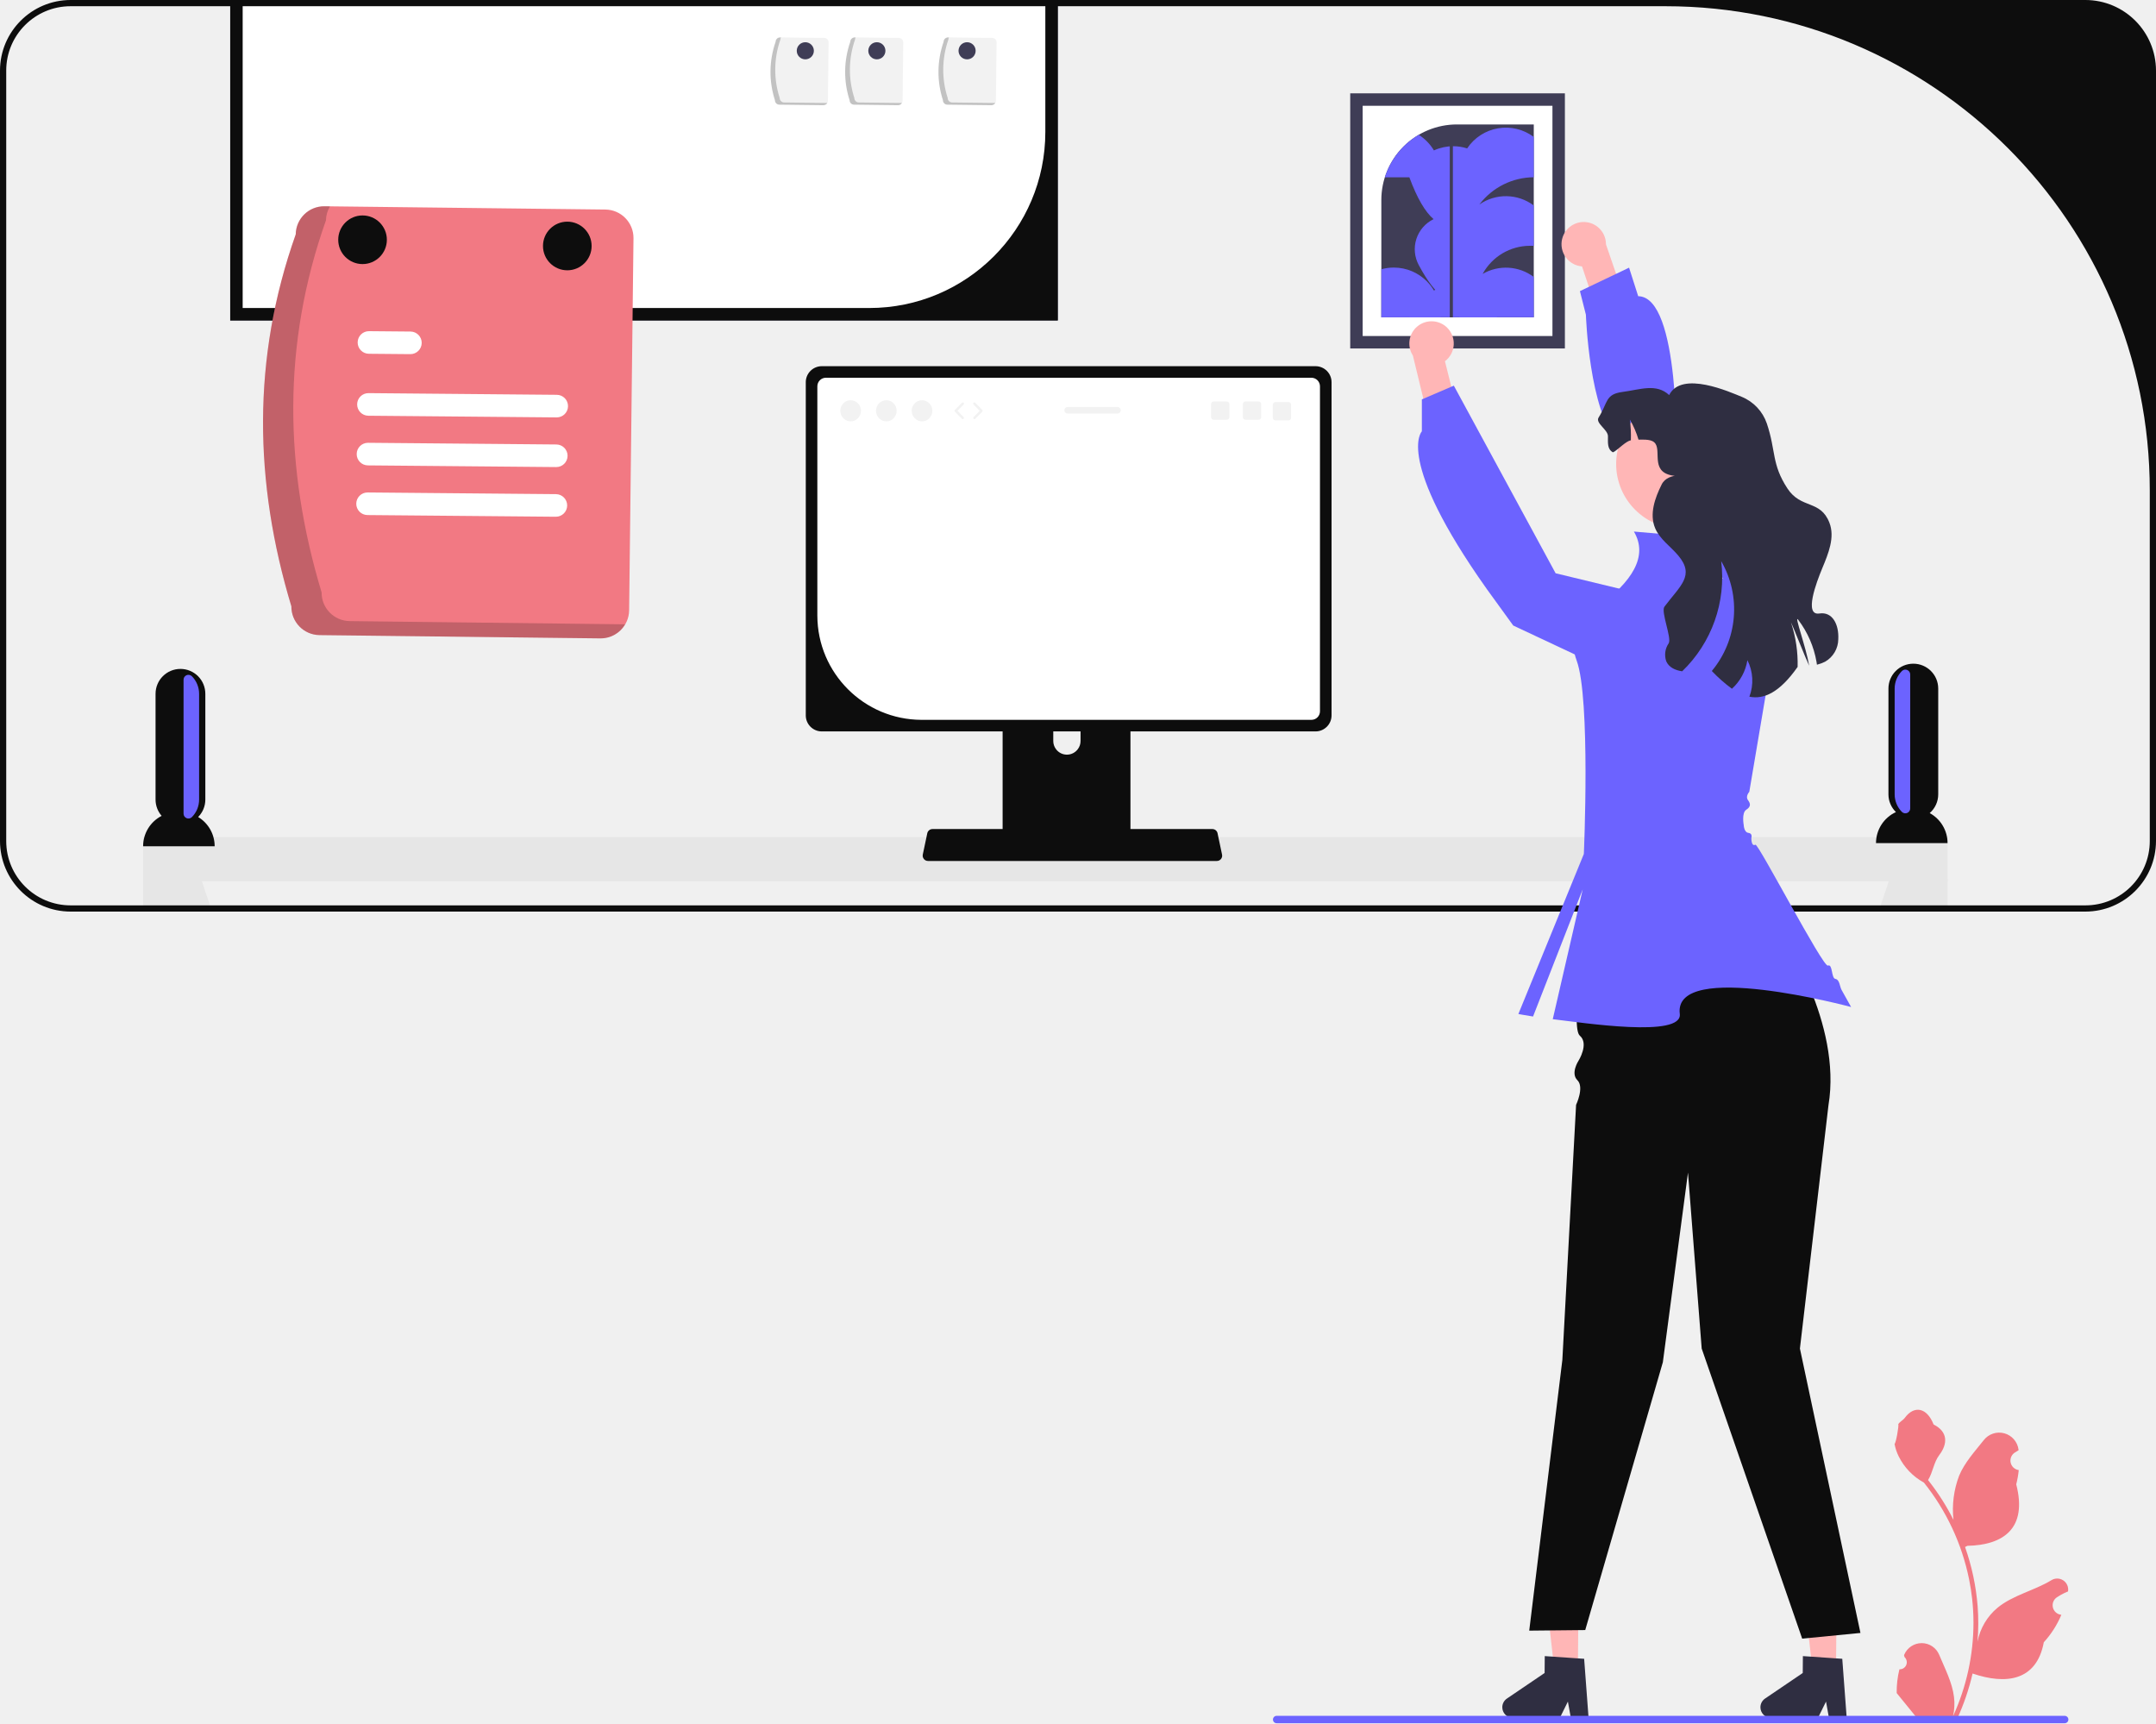
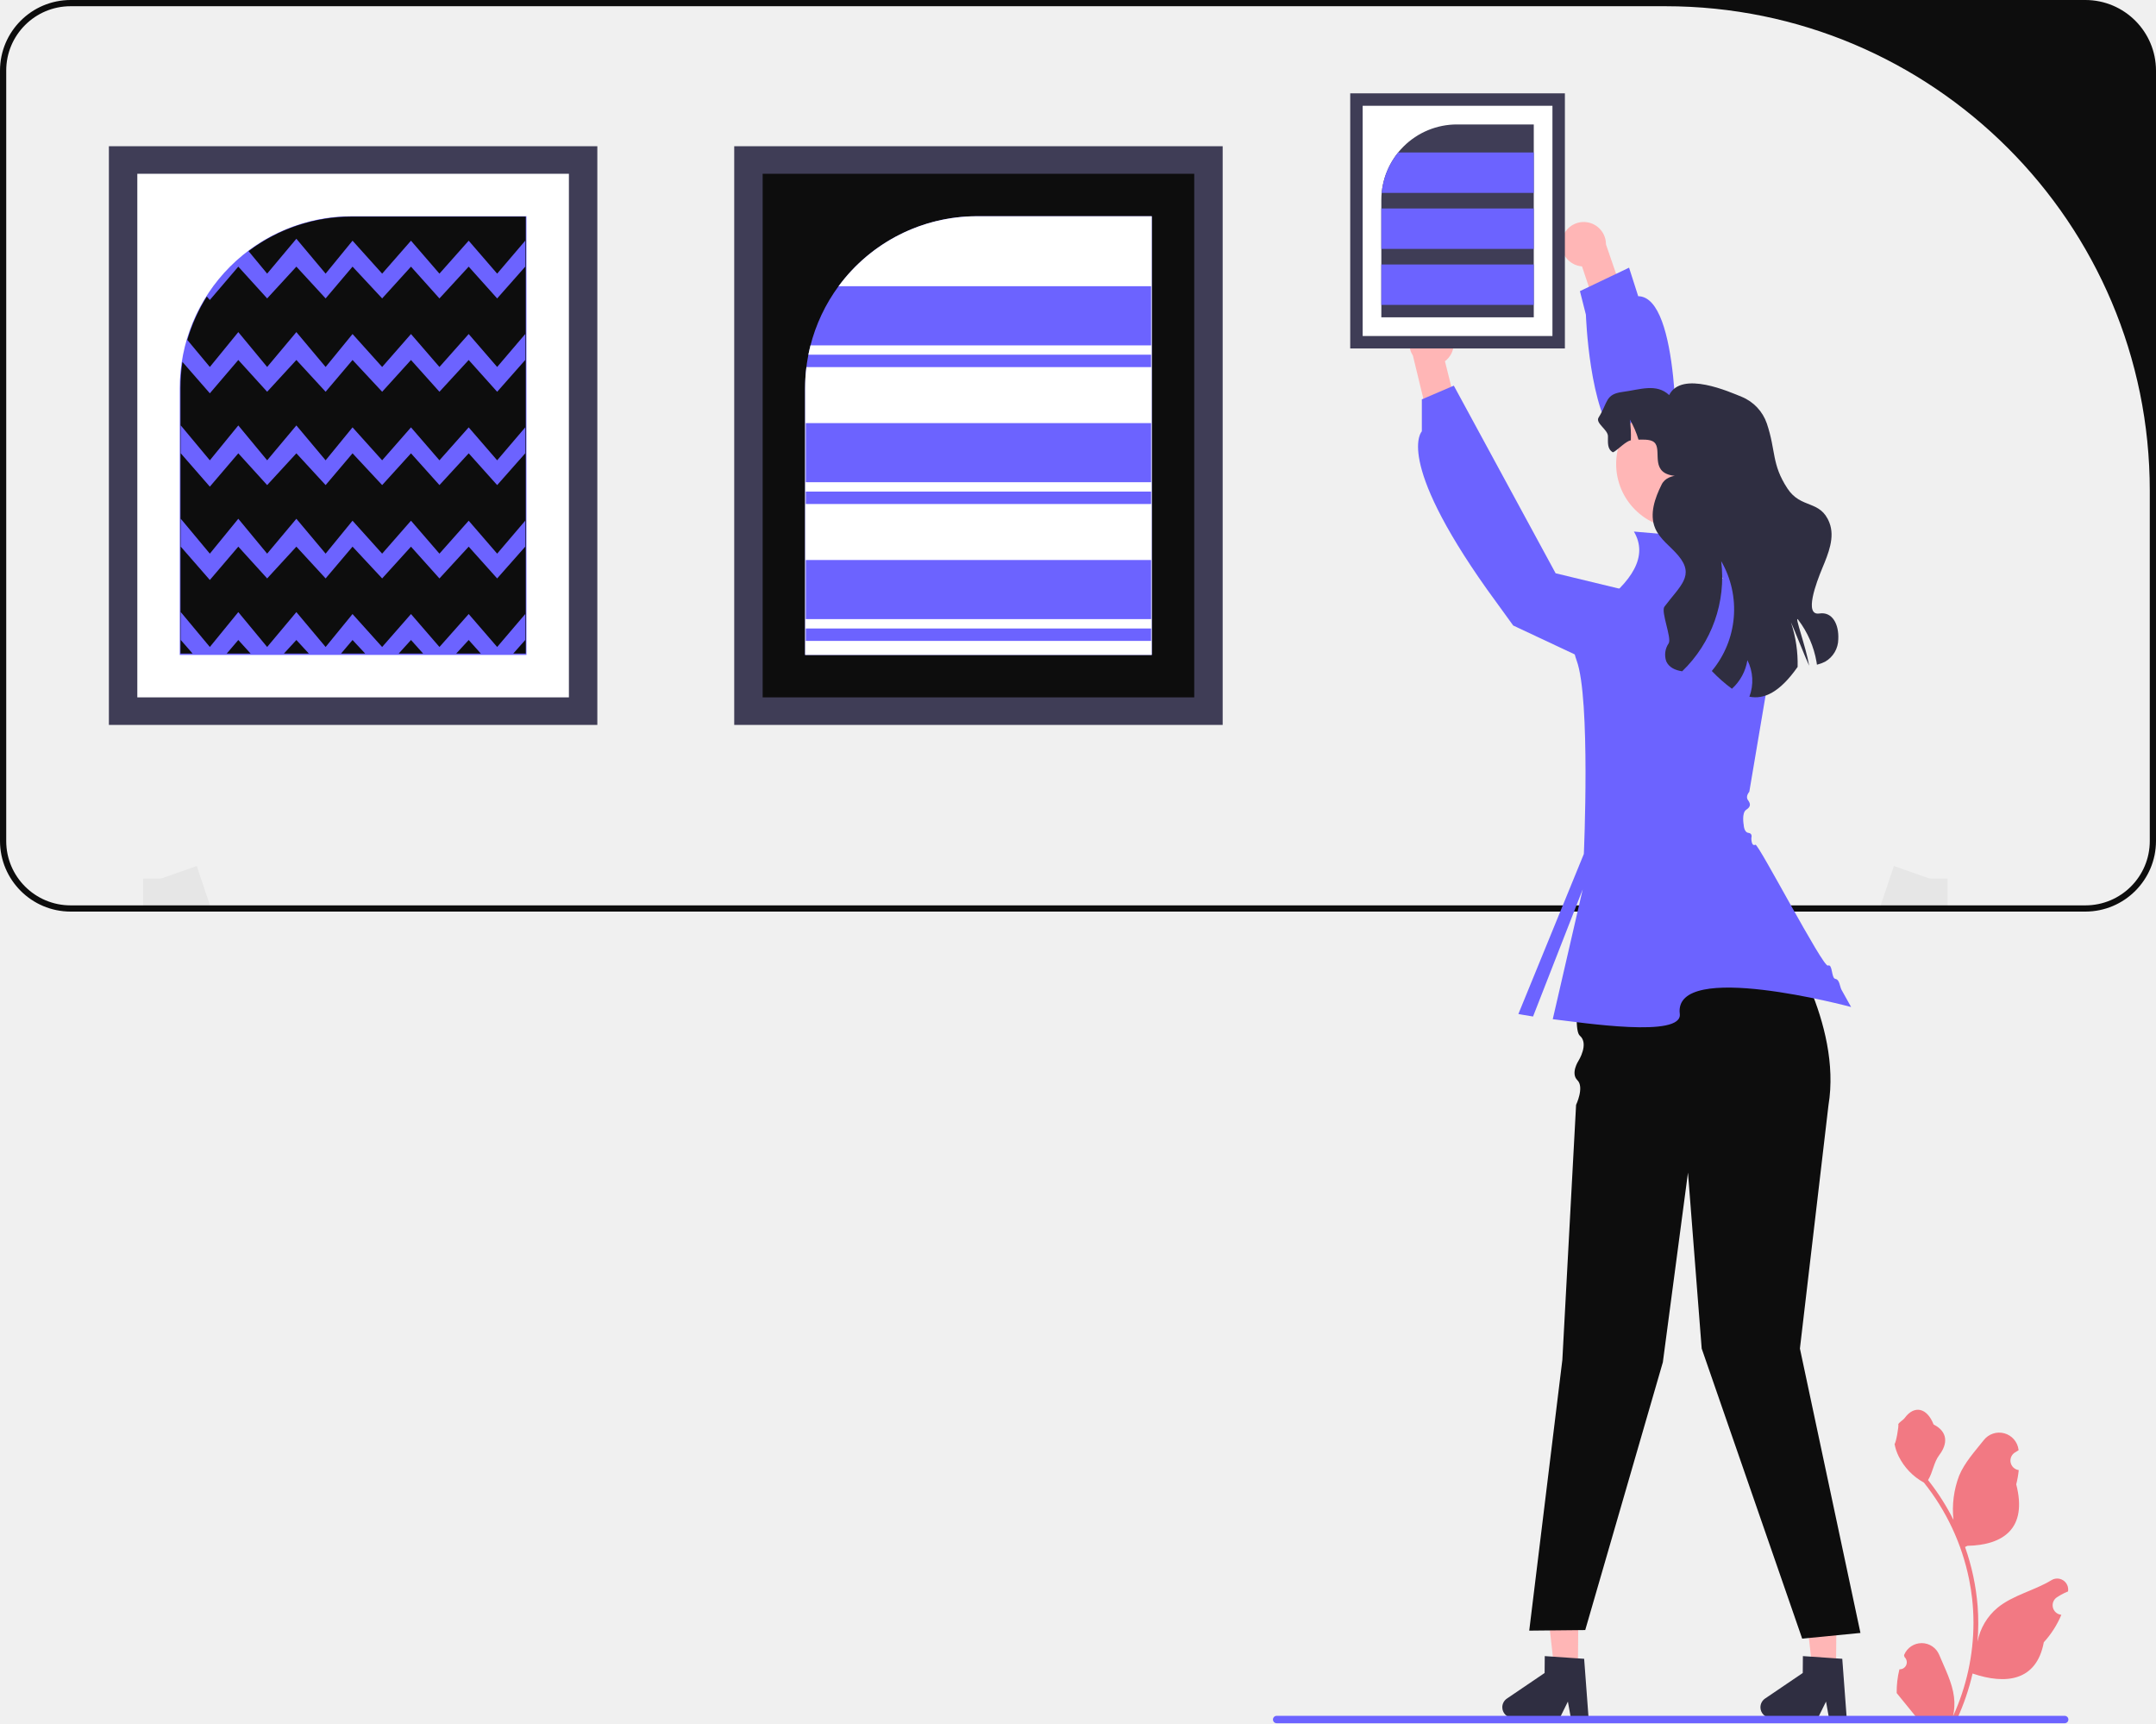
<svg xmlns="http://www.w3.org/2000/svg" width="693" height="553.877" viewBox="0 0 693 553.877">
  <defs>
-     <style>.a{fill:#e6e6e6;}.b{fill:#0d0d0d;}.c{fill:#3f3d56;}.d{fill:#fff;}.e{fill:#f27983;}.f{opacity:0.2;isolation:isolate;}.g{fill:#f2f2f2;}.h{fill:#6c63ff;}.i{fill:#ffb6b6;}.j{fill:#2f2e41;}</style>
+     <style>.a{fill:#e6e6e6;}.b{fill:#0d0d0d;}.c{fill:#ffb6b6;}.d{fill:#2f2e41;}.e{fill:#6c63ff;}.f{fill:#f27983;}.g{fill:#3f3d56;}.h{fill:#fff;}</style>
  </defs>
-   <rect class="a" width="580" height="14.233" transform="translate(46 269.036)" />
-   <path class="b" d="M63.693,262.6A7.957,7.957,0,0,0,66,257V223a8.015,8.015,0,0,0-2.34-5.66A7.985,7.985,0,0,0,58,215a8,8,0,0,0-8,8v34a7.962,7.962,0,0,0,1.956,5.232A10.992,10.992,0,0,0,46,272H69A10.982,10.982,0,0,0,63.693,262.6Z" />
-   <path class="b" d="M620.262,261.339A7.973,7.973,0,0,0,623,255.322v-34a8,8,0,0,0-8-8,7.989,7.989,0,0,0-8,8v34a7.954,7.954,0,0,0,2.406,5.692A10.992,10.992,0,0,0,603,271h23A11,11,0,0,0,620.262,261.339Z" />
-   <rect class="a" width="14.23" height="10.62" transform="translate(46 282.38)" />
-   <path class="a" d="M68.18,293H53.11l-.66-2-2.56-7.73-.07-.21,1.94-.68,11.49-4.03,1.65,4.92L67.5,291Z" />
-   <path class="a" d="M622.18,283.06l-.07.21L619.55,291l-.66,2H603.82l.68-2,2.6-7.73,1.65-4.92,11.49,4.03Z" />
-   <rect class="a" width="14.23" height="10.62" transform="translate(611.77 282.38)" />
-   <rect class="c" width="266" height="103" transform="translate(74)" />
-   <rect class="b" width="266" height="103" transform="translate(74)" />
-   <path class="d" d="M78,0V99H279.394A56.606,56.606,0,0,0,336,42.394V0Z" />
-   <path class="b" d="M670.31,0H22.69A22.717,22.717,0,0,0,0,22.69V270.31A22.717,22.717,0,0,0,22.69,293H670.31A22.717,22.717,0,0,0,693,270.31V22.69A22.717,22.717,0,0,0,670.31,0ZM691,270.31A20.686,20.686,0,0,1,670.31,291H22.69A20.686,20.686,0,0,1,2,270.31V22.69A20.686,20.686,0,0,1,22.69,2H535.32A155.68,155.68,0,0,1,691,157.68Z" />
-   <path class="b" d="M361.37,209.23H324.24a1.978,1.978,0,0,0-1.97,1.99v58.65h41.09V211.22a1.989,1.989,0,0,0-1.99-1.99Zm-14.05,28.95a4.322,4.322,0,0,1-.89,2.63,4.365,4.365,0,0,1-6.99,0,4.322,4.322,0,0,1-.89-2.63v-6.81a4.385,4.385,0,0,1,8.77,0Z" />
-   <path class="c" d="M322.14,268v5.65a1.105,1.105,0,0,0,1.1,1.11h39.14a1.112,1.112,0,0,0,1.1-1.11V268H322.14Z" />
-   <path class="b" d="M422.86,117.7H264.14a5.151,5.151,0,0,0-5.14,5.14v107.1a5.153,5.153,0,0,0,5.14,5.15H422.86a5.153,5.153,0,0,0,5.14-5.15V122.84a5.151,5.151,0,0,0-5.14-5.14Z" />
-   <path class="d" d="M421.52,121.41H265.47a2.75,2.75,0,0,0-2.75,2.75v73.732A33.577,33.577,0,0,0,296.2,231.37H421.53a2.758,2.758,0,0,0,2.75-2.75V124.17a2.768,2.768,0,0,0-2.76-2.76Z" />
-   <path class="b" d="M392.8,274.67l-1.19-5.63-.25-1.21a1.7,1.7,0,0,0-1.67-1.36H299.72a1.72,1.72,0,0,0-1.67,1.36l-.25,1.21-1.19,5.63a1.711,1.711,0,0,0,.35,1.43,1.693,1.693,0,0,0,1.32.63h92.85a1.7,1.7,0,0,0,1.67-2.06Z" />
-   <rect class="b" width="2.86" height="1.716" rx="0.369" transform="translate(300.384 267.703)" />
-   <rect class="b" width="2.86" height="1.716" rx="0.369" transform="translate(386.106 270.563)" />
-   <rect class="b" width="22.877" height="1.716" rx="0.369" transform="translate(327.769 273.994)" />
-   <path class="e" d="M93.656,194.9c-12-39.8-12.753-79.65,1.4-119.578a9.14,9.14,0,0,1,9.236-9.022L194.6,67.351a9.14,9.14,0,0,1,9.022,9.235l-1.4,119.578a9.14,9.14,0,0,1-9.235,9.022l-90.308-1.056a9.14,9.14,0,0,1-9.022-9.235Z" />
-   <path class="f" d="M112.394,199.631a9.14,9.14,0,0,1-9.022-9.235c-12-39.8-12.753-79.65,1.4-119.578a9.022,9.022,0,0,1,1.3-4.5l-1.777-.021a9.14,9.14,0,0,0-9.236,9.022c-14.151,39.928-13.4,79.781-1.4,119.578a9.14,9.14,0,0,0,9.022,9.235l90.308,1.056a9.1,9.1,0,0,0,7.938-4.519l-88.531-1.035Z" />
-   <path class="d" d="M178.914,134.161l-60.519-.54a3.631,3.631,0,0,1,.065-7.262l60.519.54a3.631,3.631,0,0,1-.065,7.262h0Z" />
-   <path class="d" d="M131.886,113.827l-13.314-.119a3.631,3.631,0,1,1,.042-7.263h.023l13.314.119a3.631,3.631,0,0,1-.065,7.262Z" />
-   <path class="d" d="M178.629,166.088l-60.519-.54a3.631,3.631,0,0,1,.065-7.262l60.519.54a3.631,3.631,0,1,1-.042,7.263Z" />
-   <path class="d" d="M178.771,150.124l-60.519-.54a3.631,3.631,0,0,1,.056-7.262h.009l60.519.54a3.631,3.631,0,0,1-.065,7.262h0Z" />
-   <circle class="b" cx="7.816" cy="7.816" r="7.816" transform="translate(108.717 69.246)" />
-   <circle class="b" cx="7.816" cy="7.816" r="7.816" transform="translate(174.532 71.246)" />
-   <ellipse class="g" cx="3.321" cy="3.395" rx="3.321" ry="3.395" transform="translate(270.101 128.643)" />
-   <ellipse class="g" cx="3.321" cy="3.395" rx="3.321" ry="3.395" transform="translate(281.573 128.643)" />
-   <ellipse class="g" cx="3.321" cy="3.395" rx="3.321" ry="3.395" transform="translate(293.045 128.643)" />
-   <path class="g" d="M309.447,134.721a.391.391,0,0,1-.281-.118l-2.241-2.291a.392.392,0,0,1,0-.549l2.241-2.29a.393.393,0,1,1,.561.549l-1.972,2.016,1.972,2.016a.393.393,0,0,1-.281.667Z" />
-   <path class="g" d="M313.212,134.721a.393.393,0,0,1-.281-.667l1.972-2.016-1.972-2.016a.393.393,0,1,1,.561-.549l2.24,2.29a.392.392,0,0,1,0,.549l-2.24,2.291A.391.391,0,0,1,313.212,134.721Z" />
-   <path class="g" d="M404.515,129.036h-4.166a.86.86,0,0,0-.86.86v4.17a.86.86,0,0,0,.86.86h4.166a.863.863,0,0,0,.864-.86V129.9A.863.863,0,0,0,404.515,129.036Z" />
-   <path class="g" d="M394.3,129.036h-4.166a.86.86,0,0,0-.86.86v4.17a.86.86,0,0,0,.86.86H394.3a.863.863,0,0,0,.864-.86V129.9A.863.863,0,0,0,394.3,129.036Z" />
-   <path class="g" d="M414.136,129.232H409.97a.86.86,0,0,0-.86.86v4.17a.86.86,0,0,0,.86.86h4.166a.863.863,0,0,0,.864-.86v-4.17A.863.863,0,0,0,414.136,129.232Z" />
-   <path class="g" d="M359.191,130.819H343.165a1.048,1.048,0,1,0,0,2.1h16.026a1.048,1.048,0,0,0,0-2.1Z" />
-   <path class="g" d="M303.09,32.19a29.356,29.356,0,0,1,.219-18.752,1.433,1.433,0,0,1,1.448-1.415l14.162.166a1.433,1.433,0,0,1,1.415,1.448l-.219,18.752a1.433,1.433,0,0,1-1.448,1.415L304.5,33.638a1.433,1.433,0,0,1-1.415-1.448Z" />
-   <path class="f" d="M306.028,32.933a1.433,1.433,0,0,1-1.415-1.448,29.356,29.356,0,0,1,.219-18.752,1.415,1.415,0,0,1,.2-.706l-.279,0a1.433,1.433,0,0,0-1.448,1.415,29.356,29.356,0,0,0-.219,18.752,1.433,1.433,0,0,0,1.415,1.448l14.162.166a1.427,1.427,0,0,0,1.245-.709l-13.883-.162Z" />
-   <path class="g" d="M273.09,32.19a29.356,29.356,0,0,1,.219-18.752,1.433,1.433,0,0,1,1.448-1.415l14.162.166a1.433,1.433,0,0,1,1.415,1.448l-.219,18.752a1.433,1.433,0,0,1-1.448,1.415L274.5,33.638a1.433,1.433,0,0,1-1.415-1.448Z" />
-   <path class="f" d="M276.028,32.933a1.433,1.433,0,0,1-1.415-1.448,29.356,29.356,0,0,1,.219-18.752,1.415,1.415,0,0,1,.2-.706l-.279,0a1.433,1.433,0,0,0-1.448,1.415,29.356,29.356,0,0,0-.219,18.752,1.433,1.433,0,0,0,1.415,1.448l14.162.166a1.427,1.427,0,0,0,1.245-.709l-13.883-.162Z" />
-   <path class="g" d="M249.09,32.19a29.356,29.356,0,0,1,.219-18.752,1.433,1.433,0,0,1,1.448-1.415l14.162.166a1.433,1.433,0,0,1,1.415,1.448l-.219,18.752a1.433,1.433,0,0,1-1.448,1.415L250.5,33.638a1.433,1.433,0,0,1-1.415-1.448Z" />
-   <path class="f" d="M252.028,32.933a1.433,1.433,0,0,1-1.415-1.448,29.356,29.356,0,0,1,.219-18.752,1.415,1.415,0,0,1,.2-.706l-.279,0a1.433,1.433,0,0,0-1.448,1.415,29.356,29.356,0,0,0-.219,18.752,1.433,1.433,0,0,0,1.415,1.448l14.162.166a1.427,1.427,0,0,0,1.245-.709l-13.883-.162Z" />
-   <circle class="c" cx="2.751" cy="2.751" r="2.751" transform="translate(256.099 13.572)" />
-   <circle class="c" cx="2.751" cy="2.751" r="2.751" transform="translate(279.099 13.572)" />
-   <circle class="c" cx="2.751" cy="2.751" r="2.751" transform="translate(308.099 13.572)" />
-   <path class="h" d="M64,223v34a7.973,7.973,0,0,1-2.341,5.654A1.572,1.572,0,0,1,59,261.513V218.474a1.568,1.568,0,0,1,2.637-1.157l.023.022A8.015,8.015,0,0,1,64,223Z" />
-   <path class="h" d="M609,221.323v34a7.973,7.973,0,0,0,2.341,5.654A1.572,1.572,0,0,0,614,259.836V216.8a1.568,1.568,0,0,0-2.637-1.157l-.023.022A8.015,8.015,0,0,0,609,221.323Z" />
-   <rect class="c" width="69" height="82" transform="translate(434 30)" />
-   <path class="d" d="M438,108h61V34H438Z" />
-   <path class="c" d="M468.34,40A24.291,24.291,0,0,0,444,64.34V102h49V40Z" />
-   <path class="h" d="M481.181,101.972H453a14.965,14.965,0,0,1,14.091-9.965,14.575,14.575,0,0,1,4.494.7A14.957,14.957,0,0,1,481.181,101.972Z" />
-   <path class="h" d="M448,86a15.086,15.086,0,0,0-4,.54V102h18.96c.03-.33.04-.66.04-1a15,15,0,0,0-15-15Z" />
-   <path class="h" d="M493,56.972V44.017A14.943,14.943,0,0,0,471.585,47.7a14.574,14.574,0,0,0-4.494-.7,14.843,14.843,0,0,0-6.1,1.305c-.03.013-.057.031-.086.044-.009-.015-.017-.031-.026-.046a15.061,15.061,0,0,0-4.85-4.97A24.418,24.418,0,0,0,445.12,57h7.891c2.517,6.8,5.114,11.134,7.777,13.439a10.744,10.744,0,0,0-4.739,14.793c5.682,10.583,10.108,12.781,13.9,10.745a14.9,14.9,0,0,0-.866,5c0,.339.01.668.04,1H493V89.018a14.926,14.926,0,0,0-16.437-.982l.047-.084A17.366,17.366,0,0,1,491.727,79H493V66.046a14.93,14.93,0,0,0-17.5-.308l.1-.125a22.08,22.08,0,0,1,17.4-8.64h0Z" />
-   <rect class="c" width="1" height="57" transform="translate(466 45)" />
-   <path class="i" d="M507.178,536.66l-7.585-.064-3.358-29.94,11.2.094Z" />
-   <path class="j" d="M482.881,548.722a3.4,3.4,0,0,0,3.362,3.421l15.082.126,2.64-5.352.97,5.379,5.691.052-1.437-19.185-1.98-.132-8.076-.557-2.605-.174-.046,5.428-12.115,8.217a3.39,3.39,0,0,0-1.486,2.777Z" />
-   <path class="i" d="M590.147,536.66l-7.585-.064-3.358-29.94,11.2.094Z" />
-   <path class="j" d="M565.85,548.722a3.4,3.4,0,0,0,3.362,3.421l15.082.126,2.64-5.352.97,5.379,5.691.052-1.437-19.185-1.98-.132-8.076-.557L579.5,532.3l-.046,5.428-12.115,8.217a3.39,3.39,0,0,0-1.486,2.777Z" />
-   <path class="i" d="M465.068,105.229a7.154,7.154,0,0,1-.621,10.878L473.1,150.7l-8.98,4.745-9.974-41.161a7.144,7.144,0,0,1,10.924-9.054Z" />
-   <path class="b" d="M509.539,300.493h63.272s19.316,28.319,14.91,54.751l-9.178,78.2L598,524.853l-18.723,1.836L546.971,433.44,542.565,376.9l-8.077,60.942-24.95,86.088-18,.185,10.646-87.007,4.415-81.984s2.7-5.677.426-7.92.335-6.226.335-6.226,3.48-5.508.436-8.1,1.744-32.384,1.744-32.384Z" />
-   <path class="h" d="M595,323.672s-57.271-15.419-55.068,2.2c.975,7.8-30.97,2.871-40.831,1.711l9.626-41.727-15.962,40.868c-2.908-.455-4.714-.808-4.714-.808l21.043-51.441s2.2-49.928-2.313-62.168,6.718-17.13,6.718-17.13c11.1-8.233,16.394-16.365,11.682-24.325l24.3,2.093,2.2,11.953,20.661,10.059-10.068,59.547s-1.31,1.446-.445,2.631,1.015,2.13-.529,3.126-.824,4.873-.824,4.873.073,2.4,1.513,2.564.949,1.609.949,1.609-.094,2.91,1.3,2.2c.936-.475,21.719,39.483,23.3,38.845s1.038,4.075,2.413,4.288,1.384,2.467,1.977,3.527c1.892,3.381,3.068,5.5,3.068,5.5Z" />
-   <path class="h" d="M530.1,215.429l2.5-23.3-32.578-7.869-32.717-60.3-10.279,4.405v10.279s-8.811,8.811,20.905,50.727l8.464,11.683,46.2,21.7-2.5-7.323Z" />
-   <path class="i" d="M502.115,76.792a7.154,7.154,0,0,0,6.383,8.83l11.348,33.8,10.122-.84L516.2,78.535a7.144,7.144,0,0,0-14.081-1.743Z" />
-   <path class="h" d="M571.68,203.339h0a15.32,15.32,0,0,0,2.081-24l-34.937-32.734s1.318-51.279-12.26-51.4l-2.935-9.171-15.793,7.537,1.919,7.58s1.033,31.368,10.311,40.722c.168,13.214,5.706,16.716,5.706,16.716l45.908,44.75Z" />
-   <circle class="i" cx="20.816" cy="20.816" r="20.816" transform="translate(519.48 128.304)" />
-   <path class="j" d="M590.876,205.448a8.416,8.416,0,0,1-4.23,7.23,12.974,12.974,0,0,1-2.63.97c-.03-.3-.08-.59-.13-.88a31.092,31.092,0,0,0-5.9-13.57c-1.43-1.88,2.53,8.78,3.53,14.78-.91-1.82-5.54-13.5-5.84-13.94a1.614,1.614,0,0,0,.06.21,41.918,41.918,0,0,1,2.07,14.11c-5.8,8.27-10.85,10.5-15.5,9.57a14.6,14.6,0,0,0-.64-11.74,15.734,15.734,0,0,1-4.97,9.19,48.609,48.609,0,0,1-6.47-5.71,30.958,30.958,0,0,0,3.02-35.3,41.961,41.961,0,0,1-12.55,35.4c-2.22-.34-4.22-1.22-5.11-3.2a6.425,6.425,0,0,1,.78-5.8c1.03-1.74-2.58-10.15-1.37-11.77,5.06-6.74,9.87-9.98,4.45-16.43-2.49-2.97-5.96-5.25-7.45-8.83-1.88-4.51-.07-9.66,2.11-14.02s9.48-2.33,4.6-2.73c-8.39-.68-4.73-7.49-6.57-10.33-1.03-1.59-3.57-1.33-5.47-1.35a30.1,30.1,0,0,0-2.79-6.47,39.244,39.244,0,0,1,.33,6.68c-1.52.26-3.99,2.81-5.3,3.63l-.48.23c-1.85-1.06-1.575-3.042-1.585-5.182s-4.14-4.19-3-6c3.03-4.79,2.055-7.488,7.676-8.218s10.85-2.86,15,1c4-8,19.57-.94,23.33.57a14.255,14.255,0,0,1,8.07,8.58c2.98,8.9,1.47,13,6.6,20.85,4.39,6.72,10.6,3.55,13.51,11.03,1.83,4.72-.35,9.94-2.29,14.61s-5.95,15.33-.95,14.57c4.26-.66,6.33,3.58,6.09,8.26Z" />
-   <path class="e" d="M610.524,536.544a2.269,2.269,0,0,0,1.645-3.933l-.156-.618.062-.148a6.094,6.094,0,0,1,11.241.042c1.839,4.428,4.179,8.864,4.756,13.546a18.029,18.029,0,0,1-.316,6.2,72.282,72.282,0,0,0,6.575-30.021,69.775,69.775,0,0,0-.433-7.783q-.359-3.178-.995-6.31a73.119,73.119,0,0,0-14.5-30.99,19.459,19.459,0,0,1-8.093-8.4,14.845,14.845,0,0,1-1.35-4.056c.394.052,1.486-5.949,1.188-6.317.549-.833,1.532-1.247,2.131-2.06,2.982-4.043,7.091-3.337,9.236,2.157,4.582,2.313,4.627,6.148,1.815,9.837-1.789,2.347-2.035,5.522-3.6,8.035.161.207.329.407.491.614A73.588,73.588,0,0,1,627.9,488.51a30.592,30.592,0,0,1,1.826-14.21c1.748-4.217,5.025-7.769,7.91-11.415a6.279,6.279,0,0,1,11.184,3.083q.009.081.017.161-.643.363-1.259.77a3.078,3.078,0,0,0,1.241,5.6l.063.01a30.634,30.634,0,0,1-.807,4.579c3.7,14.316-4.29,19.53-15.7,19.764-.252.129-.5.258-.749.381a75.116,75.116,0,0,1,4.043,19.028,71.236,71.236,0,0,1-.052,11.5l.019-.136a18.826,18.826,0,0,1,6.427-10.87c4.946-4.063,11.933-5.559,17.268-8.824a3.533,3.533,0,0,1,5.411,3.437l-.022.143a20.684,20.684,0,0,0-2.319,1.117q-.643.363-1.259.77a3.078,3.078,0,0,0,1.241,5.6l.063.01.129.019a30.653,30.653,0,0,1-5.639,8.829c-2.315,12.5-12.256,13.683-22.89,10.044h-.006A75.093,75.093,0,0,1,629,552.633h-18.02c-.065-.2-.123-.407-.181-.607a20.478,20.478,0,0,0,4.986-.3c-1.337-1.641-2.674-3.294-4.011-4.935a1.121,1.121,0,0,1-.084-.1c-.678-.84-1.363-1.673-2.041-2.512h0a29.989,29.989,0,0,1,.879-7.64h0Z" />
-   <path class="h" d="M409.166,552.687a1.186,1.186,0,0,0,1.19,1.19h253.29a1.19,1.19,0,0,0,0-2.38H410.356a1.187,1.187,0,0,0-1.19,1.19Z" />
+   <g transform="translate(-8262 -3605)">
+     <g transform="translate(8262 3605)">
+       <rect class="a" width="14.23" height="10.62" transform="translate(46 282.38)" />
+       <path class="a" d="M68.18,293H53.11l-.66-2-2.56-7.73-.07-.21,1.94-.68,11.49-4.03,1.65,4.92L67.5,291Z" />
+       <path class="a" d="M622.18,283.06l-.07.21L619.55,291l-.66,2H603.82l.68-2,2.6-7.73,1.65-4.92,11.49,4.03Z" />
+       <rect class="a" width="14.23" height="10.62" transform="translate(611.77 282.38)" />
+       <path class="b" d="M670.31,0H22.69A22.717,22.717,0,0,0,0,22.69V270.31A22.717,22.717,0,0,0,22.69,293H670.31A22.717,22.717,0,0,0,693,270.31V22.69A22.717,22.717,0,0,0,670.31,0ZM691,270.31A20.687,20.687,0,0,1,670.306,291H22.69A20.687,20.687,0,0,1,2,270.306V22.69A20.687,20.687,0,0,1,22.694,2H535.32A155.68,155.68,0,0,1,691,157.68Z" />
+       <path class="c" d="M507.178,536.66l-7.585-.064-3.358-29.94,11.2.094Z" />
+       <path class="d" d="M482.881,548.722a3.4,3.4,0,0,0,3.362,3.421l15.082.126,2.64-5.352.97,5.379,5.691.052-1.437-19.185-1.98-.132-8.076-.557-2.605-.174-.046,5.428-12.115,8.217a3.39,3.39,0,0,0-1.486,2.777Z" />
+       <path class="c" d="M590.147,536.66l-7.585-.064-3.358-29.94,11.2.094Z" />
+       <path class="d" d="M565.85,548.722a3.4,3.4,0,0,0,3.362,3.421l15.082.126,2.64-5.352.97,5.379,5.691.052-1.437-19.185-1.98-.132-8.076-.557-2.6-.174-.046,5.428-12.115,8.217a3.39,3.39,0,0,0-1.486,2.777Z" />
+       <path class="c" d="M465.068,105.229a7.154,7.154,0,0,1-.621,10.878L473.1,150.7l-8.98,4.745-9.974-41.161a7.144,7.144,0,0,1,10.924-9.054Z" />
+       <path class="b" d="M509.539,300.493h63.272s19.316,28.319,14.91,54.751l-9.178,78.2L598,524.853l-18.723,1.836L546.971,433.44l-4.406-56.54-8.077,60.942-24.95,86.088-18,.185,10.646-87.007,4.415-81.984s2.7-5.677.426-7.92.335-6.226.335-6.226,3.48-5.508.436-8.1,1.744-32.384,1.744-32.384Z" />
+       <path class="e" d="M595,323.672s-57.271-15.419-55.068,2.2c.975,7.8-30.97,2.871-40.831,1.711l9.626-41.727-15.962,40.868c-2.908-.455-4.714-.808-4.714-.808l21.043-51.441s2.2-49.928-2.313-62.168,6.718-17.13,6.718-17.13c11.1-8.233,16.394-16.365,11.682-24.325l24.3,2.093,2.2,11.953,20.661,10.059L562.274,254.5s-1.31,1.446-.445,2.631,1.015,2.13-.529,3.126-.824,4.873-.824,4.873.073,2.4,1.513,2.564.949,1.609.949,1.609-.094,2.91,1.3,2.2c.936-.475,21.719,39.483,23.3,38.845s1.038,4.075,2.413,4.288,1.384,2.467,1.977,3.527c1.892,3.381,3.068,5.5,3.068,5.5Z" />
+       <path class="e" d="M530.1,215.429l2.5-23.3-32.578-7.869L467.3,123.96l-10.279,4.4v10.279s-8.811,8.811,20.9,50.727l8.464,11.683,46.2,21.7-2.5-7.323Z" />
+       <path class="c" d="M502.115,76.792a7.154,7.154,0,0,0,6.383,8.83l11.348,33.8,10.122-.84L516.2,78.535a7.144,7.144,0,0,0-14.081-1.743Z" />
+       <path class="e" d="M571.68,203.339h0a15.32,15.32,0,0,0,2.081-24l-34.937-32.734s1.318-51.279-12.26-51.4l-2.935-9.171-15.793,7.537,1.919,7.58s1.033,31.368,10.311,40.722c.168,13.214,5.706,16.716,5.706,16.716l45.908,44.75Z" />
+       <circle class="c" cx="20.816" cy="20.816" r="20.816" transform="translate(519.48 128.304)" />
+       <path class="d" d="M590.876,205.448a8.416,8.416,0,0,1-4.23,7.23,12.975,12.975,0,0,1-2.63.97c-.03-.3-.08-.59-.13-.88a31.093,31.093,0,0,0-5.9-13.57c-1.43-1.88,2.53,8.78,3.53,14.78-.91-1.82-5.54-13.5-5.84-13.94a1.618,1.618,0,0,0,.06.21,41.916,41.916,0,0,1,2.07,14.11c-5.8,8.27-10.85,10.5-15.5,9.57a14.6,14.6,0,0,0-.64-11.74,15.734,15.734,0,0,1-4.97,9.19,48.612,48.612,0,0,1-6.47-5.71,30.958,30.958,0,0,0,3.02-35.3,41.961,41.961,0,0,1-12.55,35.4c-2.22-.34-4.22-1.22-5.11-3.2a6.425,6.425,0,0,1,.78-5.8c1.03-1.74-2.58-10.15-1.37-11.77,5.06-6.74,9.87-9.98,4.45-16.43-2.49-2.97-5.96-5.25-7.45-8.83-1.88-4.51-.07-9.66,2.11-14.02s9.48-2.33,4.6-2.73c-8.39-.68-4.73-7.49-6.57-10.33-1.03-1.59-3.57-1.33-5.47-1.35a30.1,30.1,0,0,0-2.79-6.47,39.242,39.242,0,0,1,.33,6.68c-1.52.26-3.99,2.81-5.3,3.63l-.48.23c-1.85-1.06-1.575-3.042-1.585-5.182s-4.14-4.19-3-6c3.03-4.79,2.055-7.488,7.676-8.218s10.85-2.86,15,1c4-8,19.57-.94,23.33.57a14.255,14.255,0,0,1,8.07,8.58c2.98,8.9,1.47,13,6.6,20.85,4.39,6.72,10.6,3.55,13.51,11.03,1.83,4.72-.35,9.94-2.29,14.61s-5.95,15.33-.95,14.57c4.26-.66,6.33,3.58,6.09,8.26Z" />
+       <path class="f" d="M610.524,536.544a2.269,2.269,0,0,0,1.645-3.933l-.156-.618.062-.148a6.094,6.094,0,0,1,11.241.042c1.839,4.428,4.179,8.864,4.756,13.546a18.029,18.029,0,0,1-.316,6.2,72.281,72.281,0,0,0,6.575-30.021,69.779,69.779,0,0,0-.433-7.783q-.359-3.178-.995-6.31a73.12,73.12,0,0,0-14.5-30.99,19.459,19.459,0,0,1-8.093-8.4,14.845,14.845,0,0,1-1.35-4.056c.394.052,1.486-5.949,1.188-6.317.549-.833,1.532-1.247,2.131-2.06,2.982-4.043,7.091-3.337,9.236,2.157,4.582,2.313,4.627,6.148,1.815,9.837-1.789,2.347-2.035,5.522-3.6,8.035.161.207.329.407.491.614A73.587,73.587,0,0,1,627.9,488.51a30.592,30.592,0,0,1,1.826-14.21c1.748-4.217,5.025-7.769,7.91-11.415a6.279,6.279,0,0,1,11.184,3.083q.009.081.017.161-.643.363-1.259.77a3.078,3.078,0,0,0,1.241,5.6l.063.01a30.642,30.642,0,0,1-.807,4.579c3.7,14.316-4.29,19.53-15.7,19.764-.252.129-.5.258-.749.381a75.117,75.117,0,0,1,4.043,19.028,71.234,71.234,0,0,1-.052,11.5l.019-.136a18.826,18.826,0,0,1,6.427-10.87c4.946-4.063,11.933-5.559,17.268-8.824a3.533,3.533,0,0,1,5.411,3.437l-.022.143a20.684,20.684,0,0,0-2.319,1.117q-.643.363-1.259.77a3.078,3.078,0,0,0,1.241,5.6l.063.01.129.019a30.656,30.656,0,0,1-5.639,8.829c-2.315,12.5-12.256,13.683-22.89,10.044h-.006A75.1,75.1,0,0,1,629,552.633H610.98c-.065-.2-.123-.407-.181-.607a20.475,20.475,0,0,0,4.986-.3c-1.337-1.641-2.674-3.294-4.011-4.935a1.132,1.132,0,0,1-.084-.1c-.678-.84-1.363-1.673-2.041-2.512h0a29.993,29.993,0,0,1,.879-7.64h0Z" />
+       <path class="e" d="M409.166,552.687a1.186,1.186,0,0,0,1.19,1.19h253.29a1.19,1.19,0,0,0,0-2.38H410.356a1.187,1.187,0,0,0-1.19,1.19Z" />
+     </g>
+     <g transform="translate(8262 3605)">
+       <rect class="g" width="69" height="82" transform="translate(434 30)" />
+       <path class="h" d="M438,108h61V34H438Z" />
+     </g>
+     <g transform="translate(-79)">
+       <path class="g" d="M468.34,40A24.291,24.291,0,0,0,444,64.34V102h49V40Z" transform="translate(8341 3605)" />
+       <path class="e" d="M-8262-3547v-13h49v13Zm0-18v-13h49v13Zm.109-18a24.3,24.3,0,0,1,5.309-13H-8213v13Z" transform="translate(17047 7250)" />
+     </g>
+     <rect class="g" width="157" height="186" transform="translate(8297 3652)" />
+     <path class="h" d="M438,202.289H576.725V34H438Z" transform="translate(7868.138 3626.855)" />
+     <path class="e" d="M499.354,40A55.242,55.242,0,0,0,444,95.353V181H555.435V40Z" transform="translate(7875.782 3634.5)" />
+     <path class="b" d="M3.905,140.448h0l-3.9,0V55.137A55.222,55.222,0,0,1,.634,46.7L9.448,56.8l9.147-10.711,9.274,10.213,9.394-10.213,9.4,10.213,8.654-10.213,9.52,10.213L74.1,46.093l9.148,10.213,9.4-10.213L101.8,56.306l9.026-10.213V37.748L101.8,48.335,92.648,37.748l-9.4,10.588L74.1,37.748,64.833,48.335l-9.52-10.588L46.66,48.335l-9.4-11.209L27.868,48.335,18.595,37.126,9.448,48.335,2.2,39.634A55.022,55.022,0,0,1,8.474,25.686L9.448,26.8l9.147-10.711,9.274,10.213,9.394-10.213,9.4,10.213,8.654-10.213,9.52,10.213L74.1,16.092l9.148,10.213,9.4-10.213L101.8,26.305l9.026-10.213V7.749L101.8,18.335,92.648,7.749l-9.4,10.586L74.1,7.749,64.833,18.335,55.313,7.749,46.66,18.335l-9.4-11.208L27.868,18.335,21.883,11.1A55.023,55.023,0,0,1,55.025,0H111V140.447h-4.023l3.848-4.354v-8.345L101.8,138.335l-9.149-10.588-9.4,10.588L74.1,127.748l-9.271,10.588-9.52-10.588L46.66,138.335l-9.4-11.21-9.394,11.21-9.274-11.21-9.147,11.21L.106,127.126v8.967l3.8,4.354ZM.106,97.125v8.967L9.448,116.8l9.147-10.711,9.274,10.213,9.394-10.213,9.4,10.213,8.654-10.213,9.52,10.213L74.1,106.092l9.148,10.213,9.4-10.213,9.149,10.213,9.026-10.213V97.749L101.8,108.335,92.648,97.749l-9.4,10.586L74.1,97.749l-9.271,10.586-9.52-10.586L46.66,108.335l-9.4-11.209-9.394,11.209L18.595,97.125,9.448,108.335Zm0-30v8.967L9.448,86.8l9.147-10.711L27.868,86.3l9.394-10.211L46.66,86.3l8.654-10.211L64.833,86.3,74.1,76.093,83.253,86.3l9.4-10.211L101.8,86.3l9.026-10.211V67.748L101.8,78.334,92.648,67.748l-9.4,10.586L74.1,67.748,64.833,78.334l-9.52-10.586L46.66,78.334l-9.4-11.208L27.868,78.334,18.595,67.127,9.448,78.334Zm96.442,73.32H88.642l4.005-4.354,3.9,4.353Zm-18.544,0H70.152l3.952-4.354,3.9,4.353Zm-18.633,0H51.624l3.689-4.354,4.057,4.353Zm-18.1,0H33.258l4.005-4.354,4,4.353Zm-18.72,0H14.877l3.718-4.354,3.952,4.353Z" transform="translate(8320.002 3674.615)" />
+     <g transform="translate(201)">
+       <rect class="g" width="157" height="186" transform="translate(8297 3652)" />
+       <path class="b" d="M438,202.289H576.725V34H438Z" transform="translate(7868.138 3626.855)" />
+     </g>
+     <path class="e" d="M499.354,40A55.242,55.242,0,0,0,444,95.353V181H555.435V40Z" transform="translate(8076.782 3634.5)" />
+     <path class="h" d="M111.434,141H0V55.354A55.46,55.46,0,0,1,.413,48.5h110.8v-4H1.054c.2-1.009.43-2.018.682-3H111.218v-19H10.75A55.243,55.243,0,0,1,55.242,0h56.193V141ZM.219,132.5h0v4h111v-4Zm0-22v19h111v-19Zm0-22v4h111v-4Zm0-22v19h111v-19Z" transform="translate(8520.782 3674.5)" />
+   </g>
</svg>
